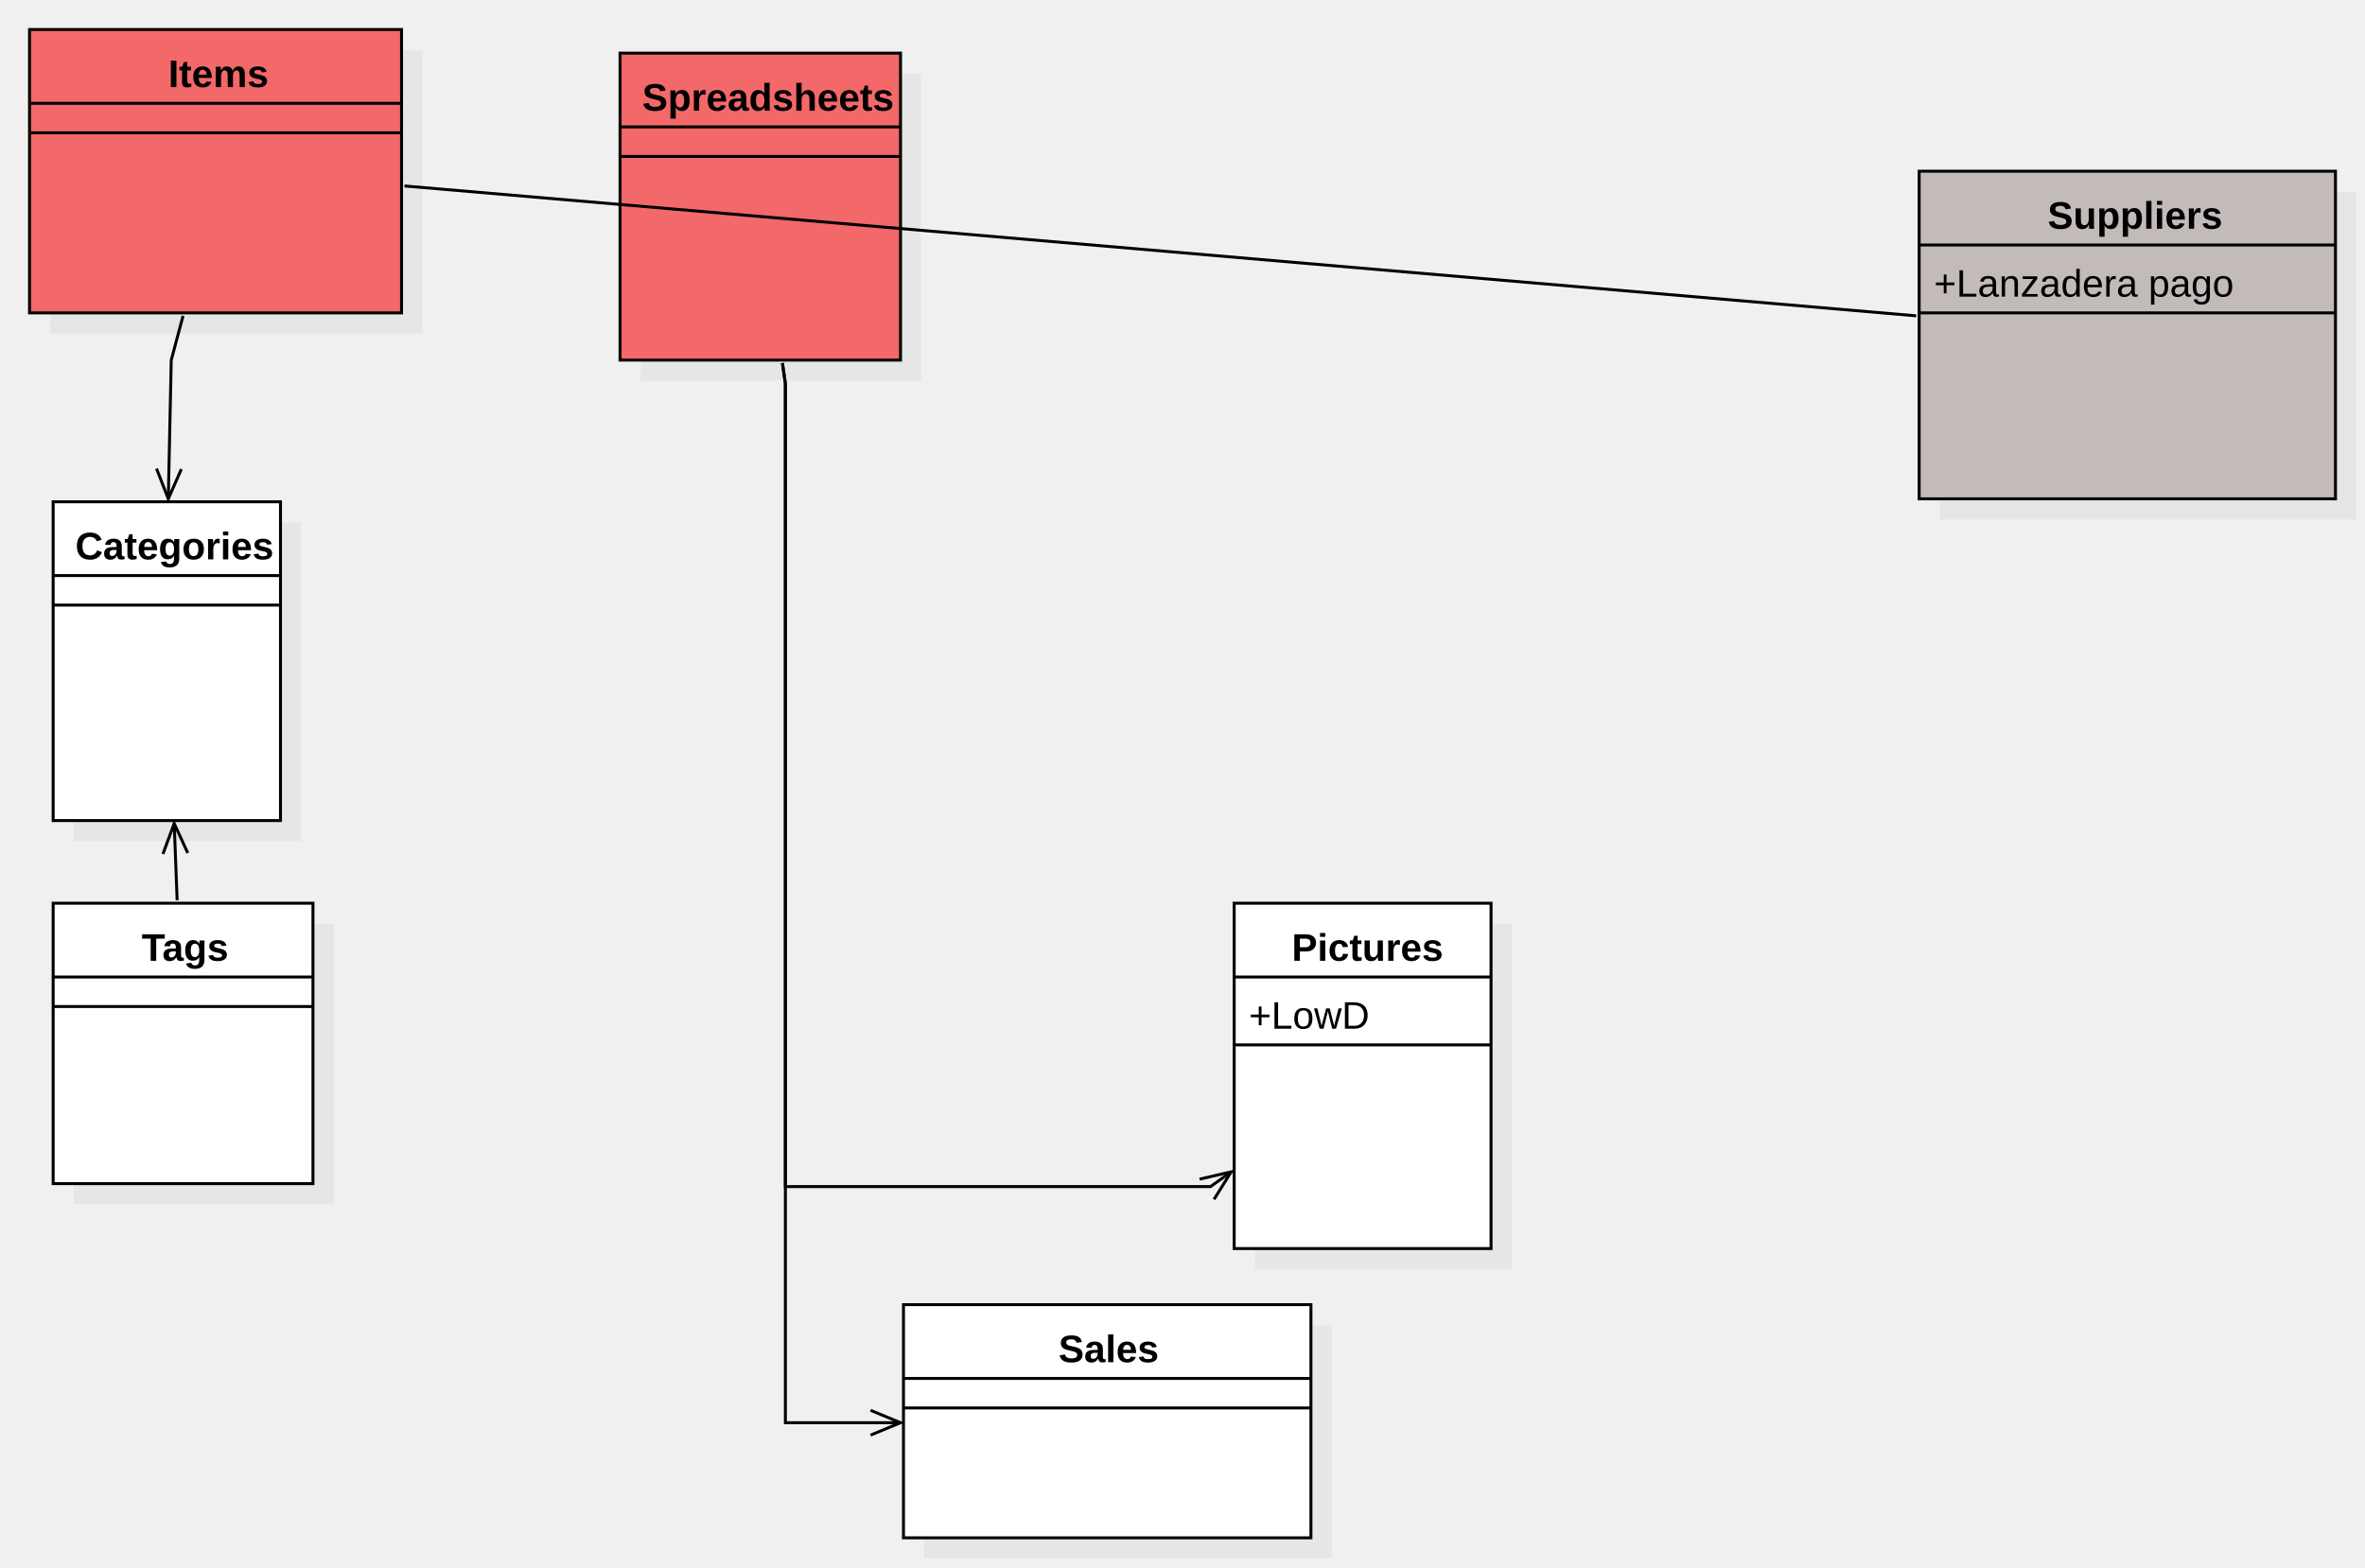
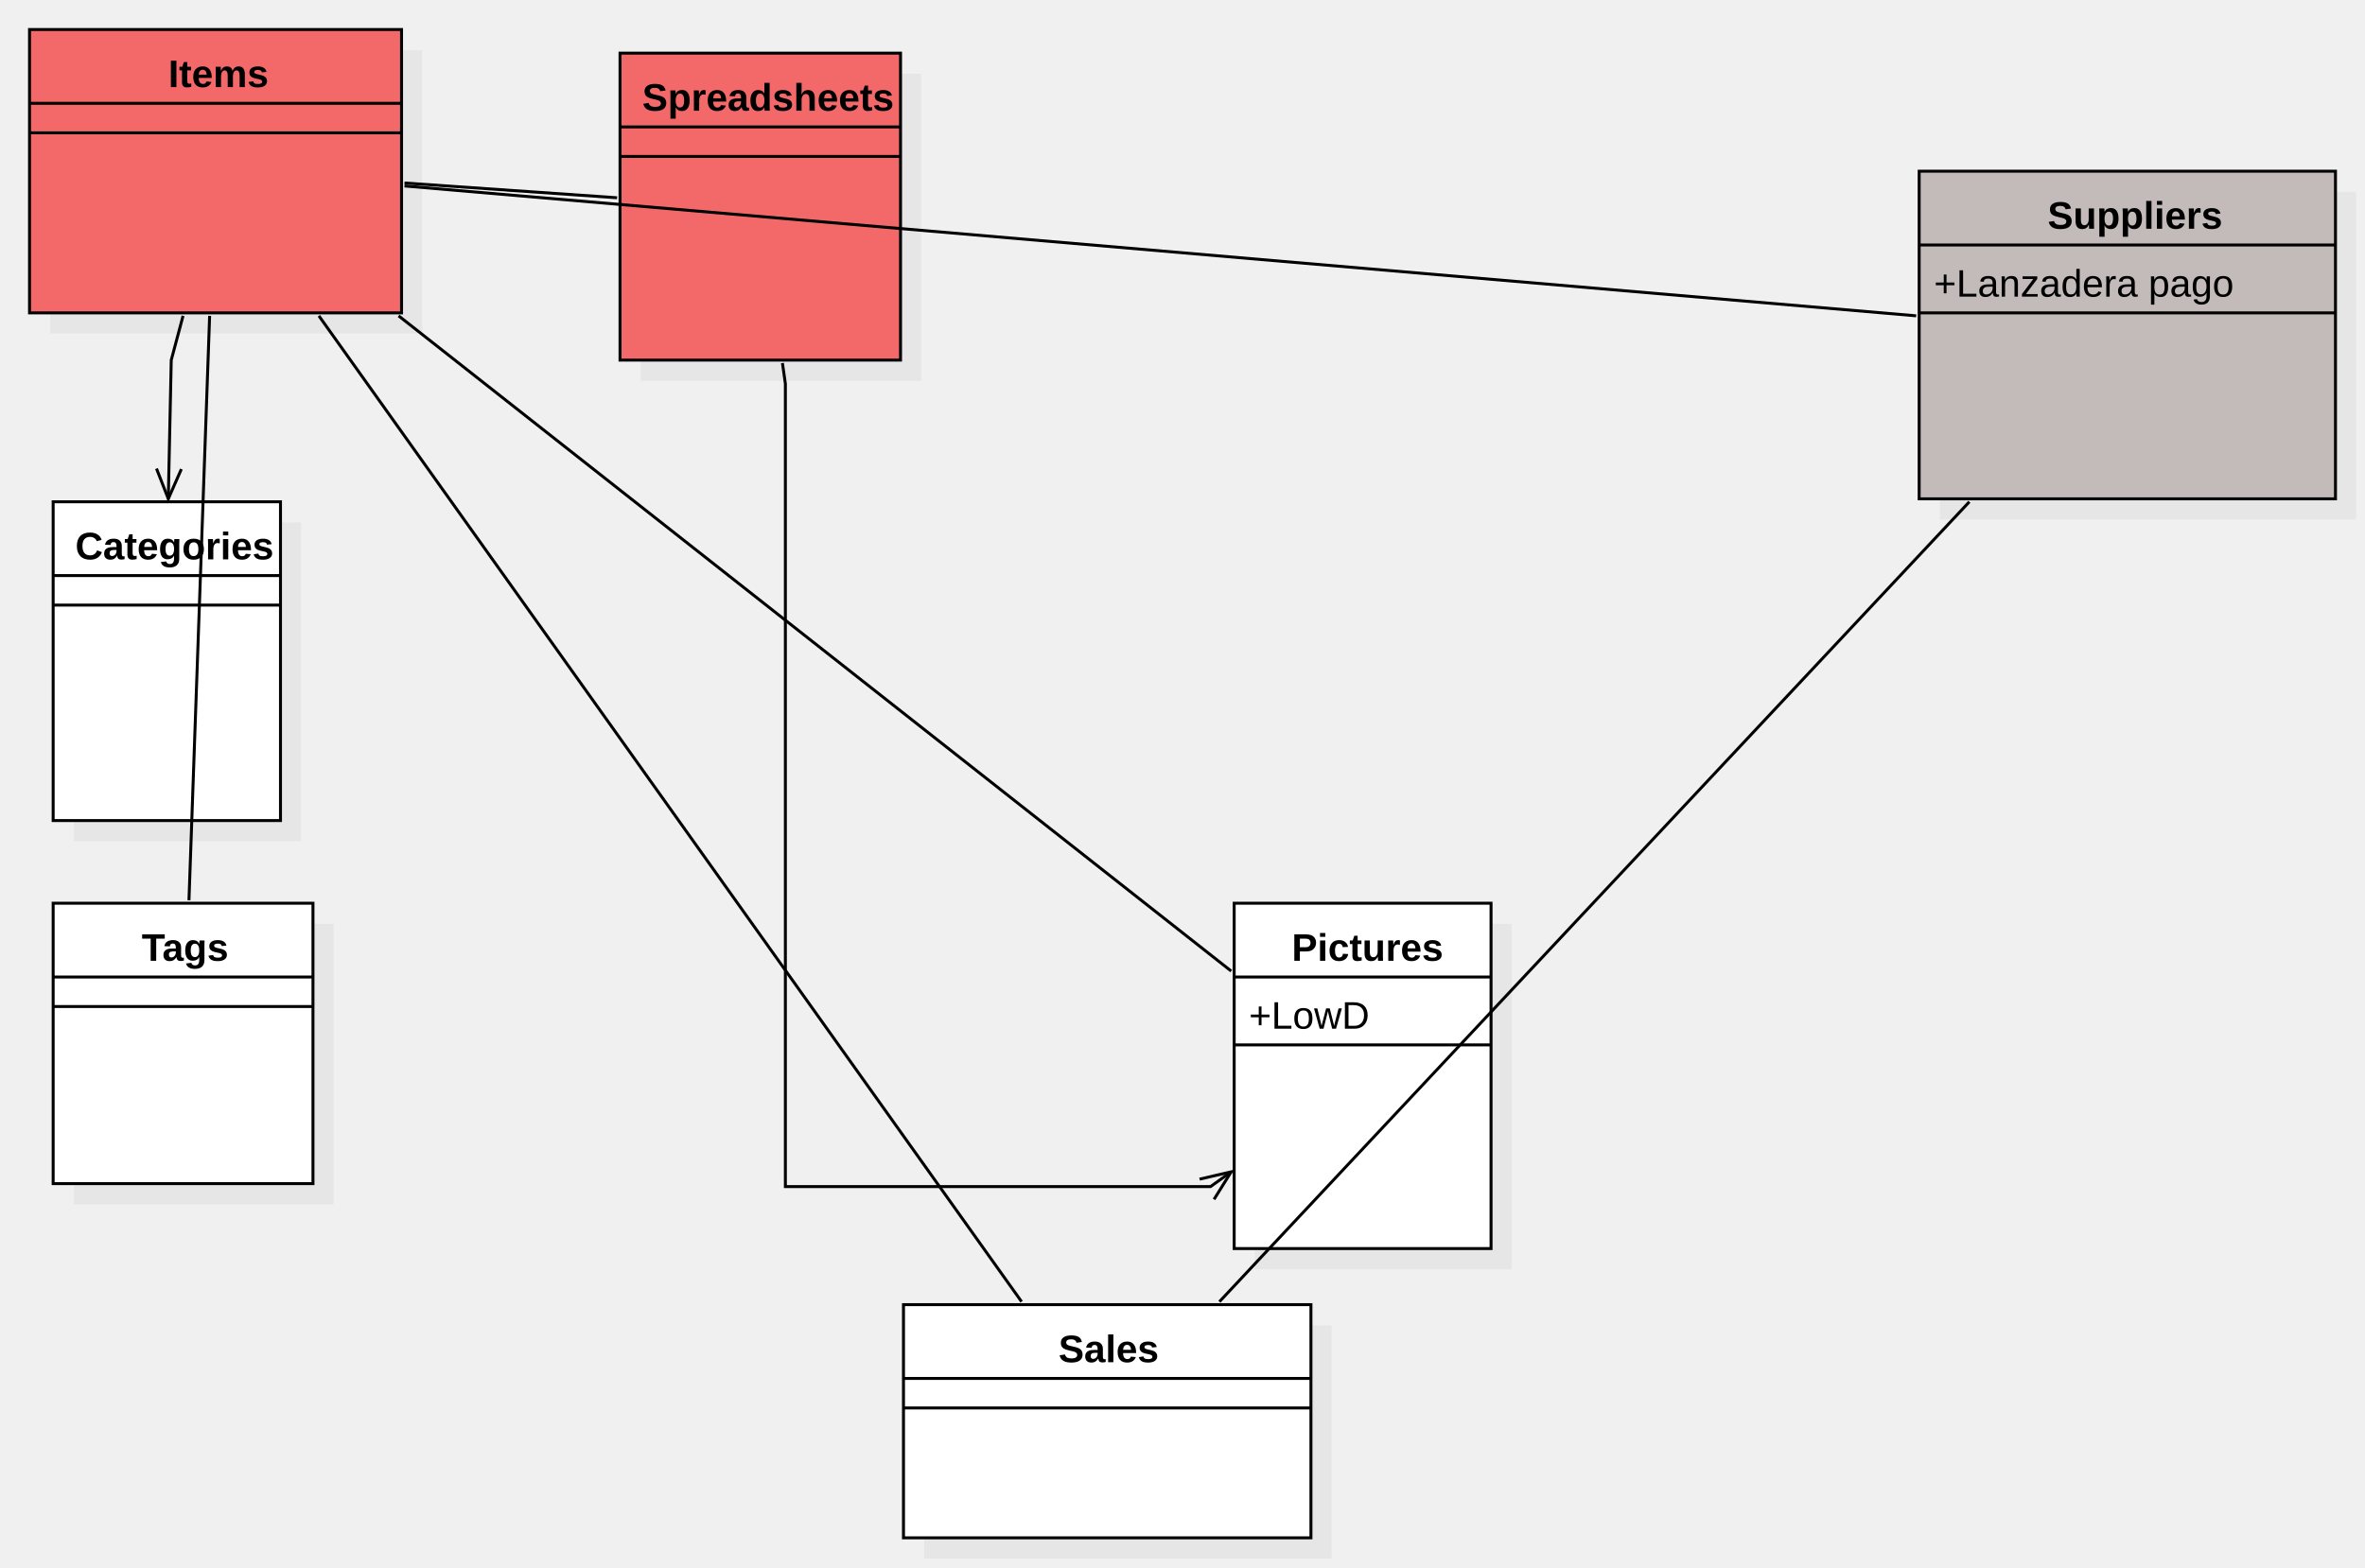
<svg xmlns="http://www.w3.org/2000/svg" version="1.1" width="801" height="531">
  <defs />
  <g>
    <g transform="translate(-38,-14) scale(1,1)">
      <rect fill="#C0C0C0" stroke="none" x="255" y="39" width="95" height="104" opacity="0.2" />
    </g>
    <g transform="translate(-38,-14) scale(1,1)">
      <rect fill="#f36868" stroke="none" x="248" y="32" width="95" height="104" />
    </g>
    <g transform="translate(-38,-14) scale(1,1)">
      <path fill="none" stroke="#000000" d="M 248 32 L 343 32 L 343 136 L 248 136 L 248 32 Z Z" stroke-miterlimit="10" />
    </g>
    <g transform="translate(-38,-14) scale(1,1)">
      <path fill="none" stroke="#000000" d="M 248 57 L 343 57" stroke-miterlimit="10" />
    </g>
    <g transform="translate(-38,-14) scale(1,1)">
      <path fill="none" stroke="#000000" d="M 248 67 L 343 67" stroke-miterlimit="10" />
    </g>
    <g transform="translate(-38,-14) scale(1,1)">
      <g>
        <path fill="none" stroke="none" />
        <text fill="#000000" stroke="none" font-family="Arial" font-size="13px" font-style="normal" font-weight="bold" text-decoration="none" x="255.5" y="51.5">Spreadsheets</text>
      </g>
    </g>
    <g transform="translate(-38,-14) scale(1,1)">
      <rect fill="#C0C0C0" stroke="none" x="351" y="463" width="138" height="79" opacity="0.2" />
    </g>
    <g transform="translate(-38,-14) scale(1,1)">
      <rect fill="#ffffff" stroke="none" x="344" y="456" width="138" height="79" />
    </g>
    <g transform="translate(-38,-14) scale(1,1)">
      <path fill="none" stroke="#000000" d="M 344 456 L 482 456 L 482 535 L 344 535 L 344 456 Z Z" stroke-miterlimit="10" />
    </g>
    <g transform="translate(-38,-14) scale(1,1)">
      <path fill="none" stroke="#000000" d="M 344 481 L 482 481" stroke-miterlimit="10" />
    </g>
    <g transform="translate(-38,-14) scale(1,1)">
      <path fill="none" stroke="#000000" d="M 344 491 L 482 491" stroke-miterlimit="10" />
    </g>
    <g transform="translate(-38,-14) scale(1,1)">
      <g>
        <path fill="none" stroke="none" />
        <text fill="#000000" stroke="none" font-family="Arial" font-size="13px" font-style="normal" font-weight="bold" text-decoration="none" x="396.5" y="475.5">Sales</text>
      </g>
    </g>
    <g transform="translate(-38,-14) scale(1,1)">
      <rect fill="#C0C0C0" stroke="none" x="55" y="31" width="126" height="96" opacity="0.2" />
    </g>
    <g transform="translate(-38,-14) scale(1,1)">
      <rect fill="#f36868" stroke="none" x="48" y="24" width="126" height="96" />
    </g>
    <g transform="translate(-38,-14) scale(1,1)">
      <path fill="none" stroke="#000000" d="M 48 24 L 174 24 L 174 120 L 48 120 L 48 24 Z Z" stroke-miterlimit="10" />
    </g>
    <g transform="translate(-38,-14) scale(1,1)">
      <path fill="none" stroke="#000000" d="M 48 49 L 174 49" stroke-miterlimit="10" />
    </g>
    <g transform="translate(-38,-14) scale(1,1)">
      <path fill="none" stroke="#000000" d="M 48 59 L 174 59" stroke-miterlimit="10" />
    </g>
    <g transform="translate(-38,-14) scale(1,1)">
      <g>
        <path fill="none" stroke="none" />
        <text fill="#000000" stroke="none" font-family="Arial" font-size="13px" font-style="normal" font-weight="bold" text-decoration="none" x="95" y="43.5">Items</text>
      </g>
    </g>
    <g transform="translate(-38,-14) scale(1,1)">
      <rect fill="#C0C0C0" stroke="none" x="63" y="327" width="88" height="95" opacity="0.2" />
    </g>
    <g transform="translate(-38,-14) scale(1,1)">
      <rect fill="#ffffff" stroke="none" x="56" y="320" width="88" height="95" />
    </g>
    <g transform="translate(-38,-14) scale(1,1)">
      <path fill="none" stroke="#000000" d="M 56 320 L 144 320 L 144 415 L 56 415 L 56 320 Z Z" stroke-miterlimit="10" />
    </g>
    <g transform="translate(-38,-14) scale(1,1)">
      <path fill="none" stroke="#000000" d="M 56 345 L 144 345" stroke-miterlimit="10" />
    </g>
    <g transform="translate(-38,-14) scale(1,1)">
      <path fill="none" stroke="#000000" d="M 56 355 L 144 355" stroke-miterlimit="10" />
    </g>
    <g transform="translate(-38,-14) scale(1,1)">
      <g>
        <path fill="none" stroke="none" />
        <text fill="#000000" stroke="none" font-family="Arial" font-size="13px" font-style="normal" font-weight="bold" text-decoration="none" x="86" y="339.5">Tags</text>
      </g>
    </g>
    <g transform="translate(-38,-14) scale(1,1)">
      <rect fill="#C0C0C0" stroke="none" x="695" y="79" width="141" height="111" opacity="0.2" />
    </g>
    <g transform="translate(-38,-14) scale(1,1)">
      <rect fill="#c3baba" stroke="none" x="688" y="72" width="141" height="111" />
    </g>
    <g transform="translate(-38,-14) scale(1,1)">
      <path fill="none" stroke="#000000" d="M 688 72 L 829 72 L 829 183 L 688 183 L 688 72 Z Z" stroke-miterlimit="10" />
    </g>
    <g transform="translate(-38,-14) scale(1,1)">
      <path fill="none" stroke="#000000" d="M 688 97 L 829 97" stroke-miterlimit="10" />
    </g>
    <g transform="translate(-38,-14) scale(1,1)">
      <path fill="none" stroke="#000000" d="M 688 120 L 829 120" stroke-miterlimit="10" />
    </g>
    <g transform="translate(-38,-14) scale(1,1)">
      <g>
        <path fill="none" stroke="none" />
        <text fill="#000000" stroke="none" font-family="Arial" font-size="13px" font-style="normal" font-weight="bold" text-decoration="none" x="731.5" y="91.5">Suppliers</text>
      </g>
    </g>
    <g transform="translate(-38,-14) scale(1,1)">
      <g>
        <path fill="none" stroke="none" />
        <text fill="#000000" stroke="none" font-family="Arial" font-size="13px" font-style="normal" font-weight="normal" text-decoration="none" x="693" y="114.5">+Lanzadera pago</text>
      </g>
    </g>
    <g transform="translate(-38,-14) scale(1,1)">
      <rect fill="#C0C0C0" stroke="none" x="63" y="191" width="77" height="108" opacity="0.2" />
    </g>
    <g transform="translate(-38,-14) scale(1,1)">
      <rect fill="#ffffff" stroke="none" x="56" y="184" width="77" height="108" />
    </g>
    <g transform="translate(-38,-14) scale(1,1)">
      <path fill="none" stroke="#000000" d="M 56 184 L 133 184 L 133 292 L 56 292 L 56 184 Z Z" stroke-miterlimit="10" />
    </g>
    <g transform="translate(-38,-14) scale(1,1)">
      <path fill="none" stroke="#000000" d="M 56 209 L 133 209" stroke-miterlimit="10" />
    </g>
    <g transform="translate(-38,-14) scale(1,1)">
      <path fill="none" stroke="#000000" d="M 56 219 L 133 219" stroke-miterlimit="10" />
    </g>
    <g transform="translate(-38,-14) scale(1,1)">
      <g>
        <path fill="none" stroke="none" />
        <text fill="#000000" stroke="none" font-family="Arial" font-size="13px" font-style="normal" font-weight="bold" text-decoration="none" x="63.5" y="203.5">Categories</text>
      </g>
    </g>
    <g transform="translate(-38,-14) scale(1,1)">
      <path fill="none" stroke="#000000" d="M 100 121 L 96 136 L 95 183" stroke-miterlimit="10" />
    </g>
    <g transform="translate(-38,-14) scale(1,1)">
      <path fill="none" stroke="#000000" d="M 91.008 172.75 L 95 183 L 99.425 172.929" stroke-miterlimit="10" />
    </g>
    <g transform="translate(-38,-14) scale(1,1)">
-       <path fill="none" stroke="#000000" d="M 98 319 L 97 293" stroke-miterlimit="10" />
-     </g>
-     <g transform="translate(-38,-14) scale(1,1)">
-       <path fill="none" stroke="#000000" d="M 101.597 302.993 L 97 293 L 93.184 303.317" stroke-miterlimit="10" />
-     </g>
-     <g transform="translate(-38,-14) scale(1,1)">
-       <path fill="none" stroke="#000000" d="M 303 137 L 304 144 L 304 496 L 343 496" stroke-miterlimit="10" />
-     </g>
-     <g transform="translate(-38,-14) scale(1,1)">
-       <path fill="none" stroke="#000000" d="M 332.837 500.21 L 343 496 L 332.837 491.79" stroke-miterlimit="10" />
-     </g>
-     <g transform="translate(-38,-14) scale(1,1)">
      <rect fill="#C0C0C0" stroke="none" x="463" y="327" width="87" height="117" opacity="0.2" />
    </g>
    <g transform="translate(-38,-14) scale(1,1)">
      <rect fill="#ffffff" stroke="none" x="456" y="320" width="87" height="117" />
    </g>
    <g transform="translate(-38,-14) scale(1,1)">
      <path fill="none" stroke="#000000" d="M 456 320 L 543 320 L 543 437 L 456 437 L 456 320 Z Z" stroke-miterlimit="10" />
    </g>
    <g transform="translate(-38,-14) scale(1,1)">
      <path fill="none" stroke="#000000" d="M 456 345 L 543 345" stroke-miterlimit="10" />
    </g>
    <g transform="translate(-38,-14) scale(1,1)">
      <path fill="none" stroke="#000000" d="M 456 368 L 543 368" stroke-miterlimit="10" />
    </g>
    <g transform="translate(-38,-14) scale(1,1)">
      <g>
        <path fill="none" stroke="none" />
        <text fill="#000000" stroke="none" font-family="Arial" font-size="13px" font-style="normal" font-weight="bold" text-decoration="none" x="475.5" y="339.5">Pictures</text>
      </g>
    </g>
    <g transform="translate(-38,-14) scale(1,1)">
      <g>
        <path fill="none" stroke="none" />
        <text fill="#000000" stroke="none" font-family="Arial" font-size="13px" font-style="normal" font-weight="normal" text-decoration="none" x="461" y="362.5">+LowD</text>
      </g>
    </g>
    <g transform="translate(-38,-14) scale(1,1)">
      <path fill="none" stroke="#000000" d="M 303 137 L 304 144 L 304 416 L 448 416 L 455 411" stroke-miterlimit="10" />
    </g>
    <g transform="translate(-38,-14) scale(1,1)">
      <path fill="none" stroke="#000000" d="M 449.177 420.332 L 455 411 L 444.284 413.482" stroke-miterlimit="10" />
    </g>
    <g transform="translate(-38,-14) scale(1,1)">
      <path fill="none" stroke="#000000" d="M 687 121 L 175 77" stroke-miterlimit="10" />
    </g>
+     <g transform="translate(-38,-14) scale(1,1)">
+       <path fill="none" stroke="#000000" d="M 455 343 L 173 121" stroke-miterlimit="10" />
+     </g>
+     <g transform="translate(-38,-14) scale(1,1)">
+       <path fill="none" stroke="#000000" d="M 247 81 L 175 76" stroke-miterlimit="10" />
+     </g>
+     <g transform="translate(-38,-14) scale(1,1)">
+       <path fill="none" stroke="#000000" d="M 384 455 L 146 121" stroke-miterlimit="10" />
+     </g>
+     <g transform="translate(-38,-14) scale(1,1)">
+       <path fill="none" stroke="#000000" d="M 451 455 L 705 184" stroke-miterlimit="10" />
+     </g>
+     <g transform="translate(-38,-14) scale(1,1)">
+       <path fill="none" stroke="#000000" d="M 102 319 L 109 121" stroke-miterlimit="10" />
+     </g>
  </g>
</svg>
